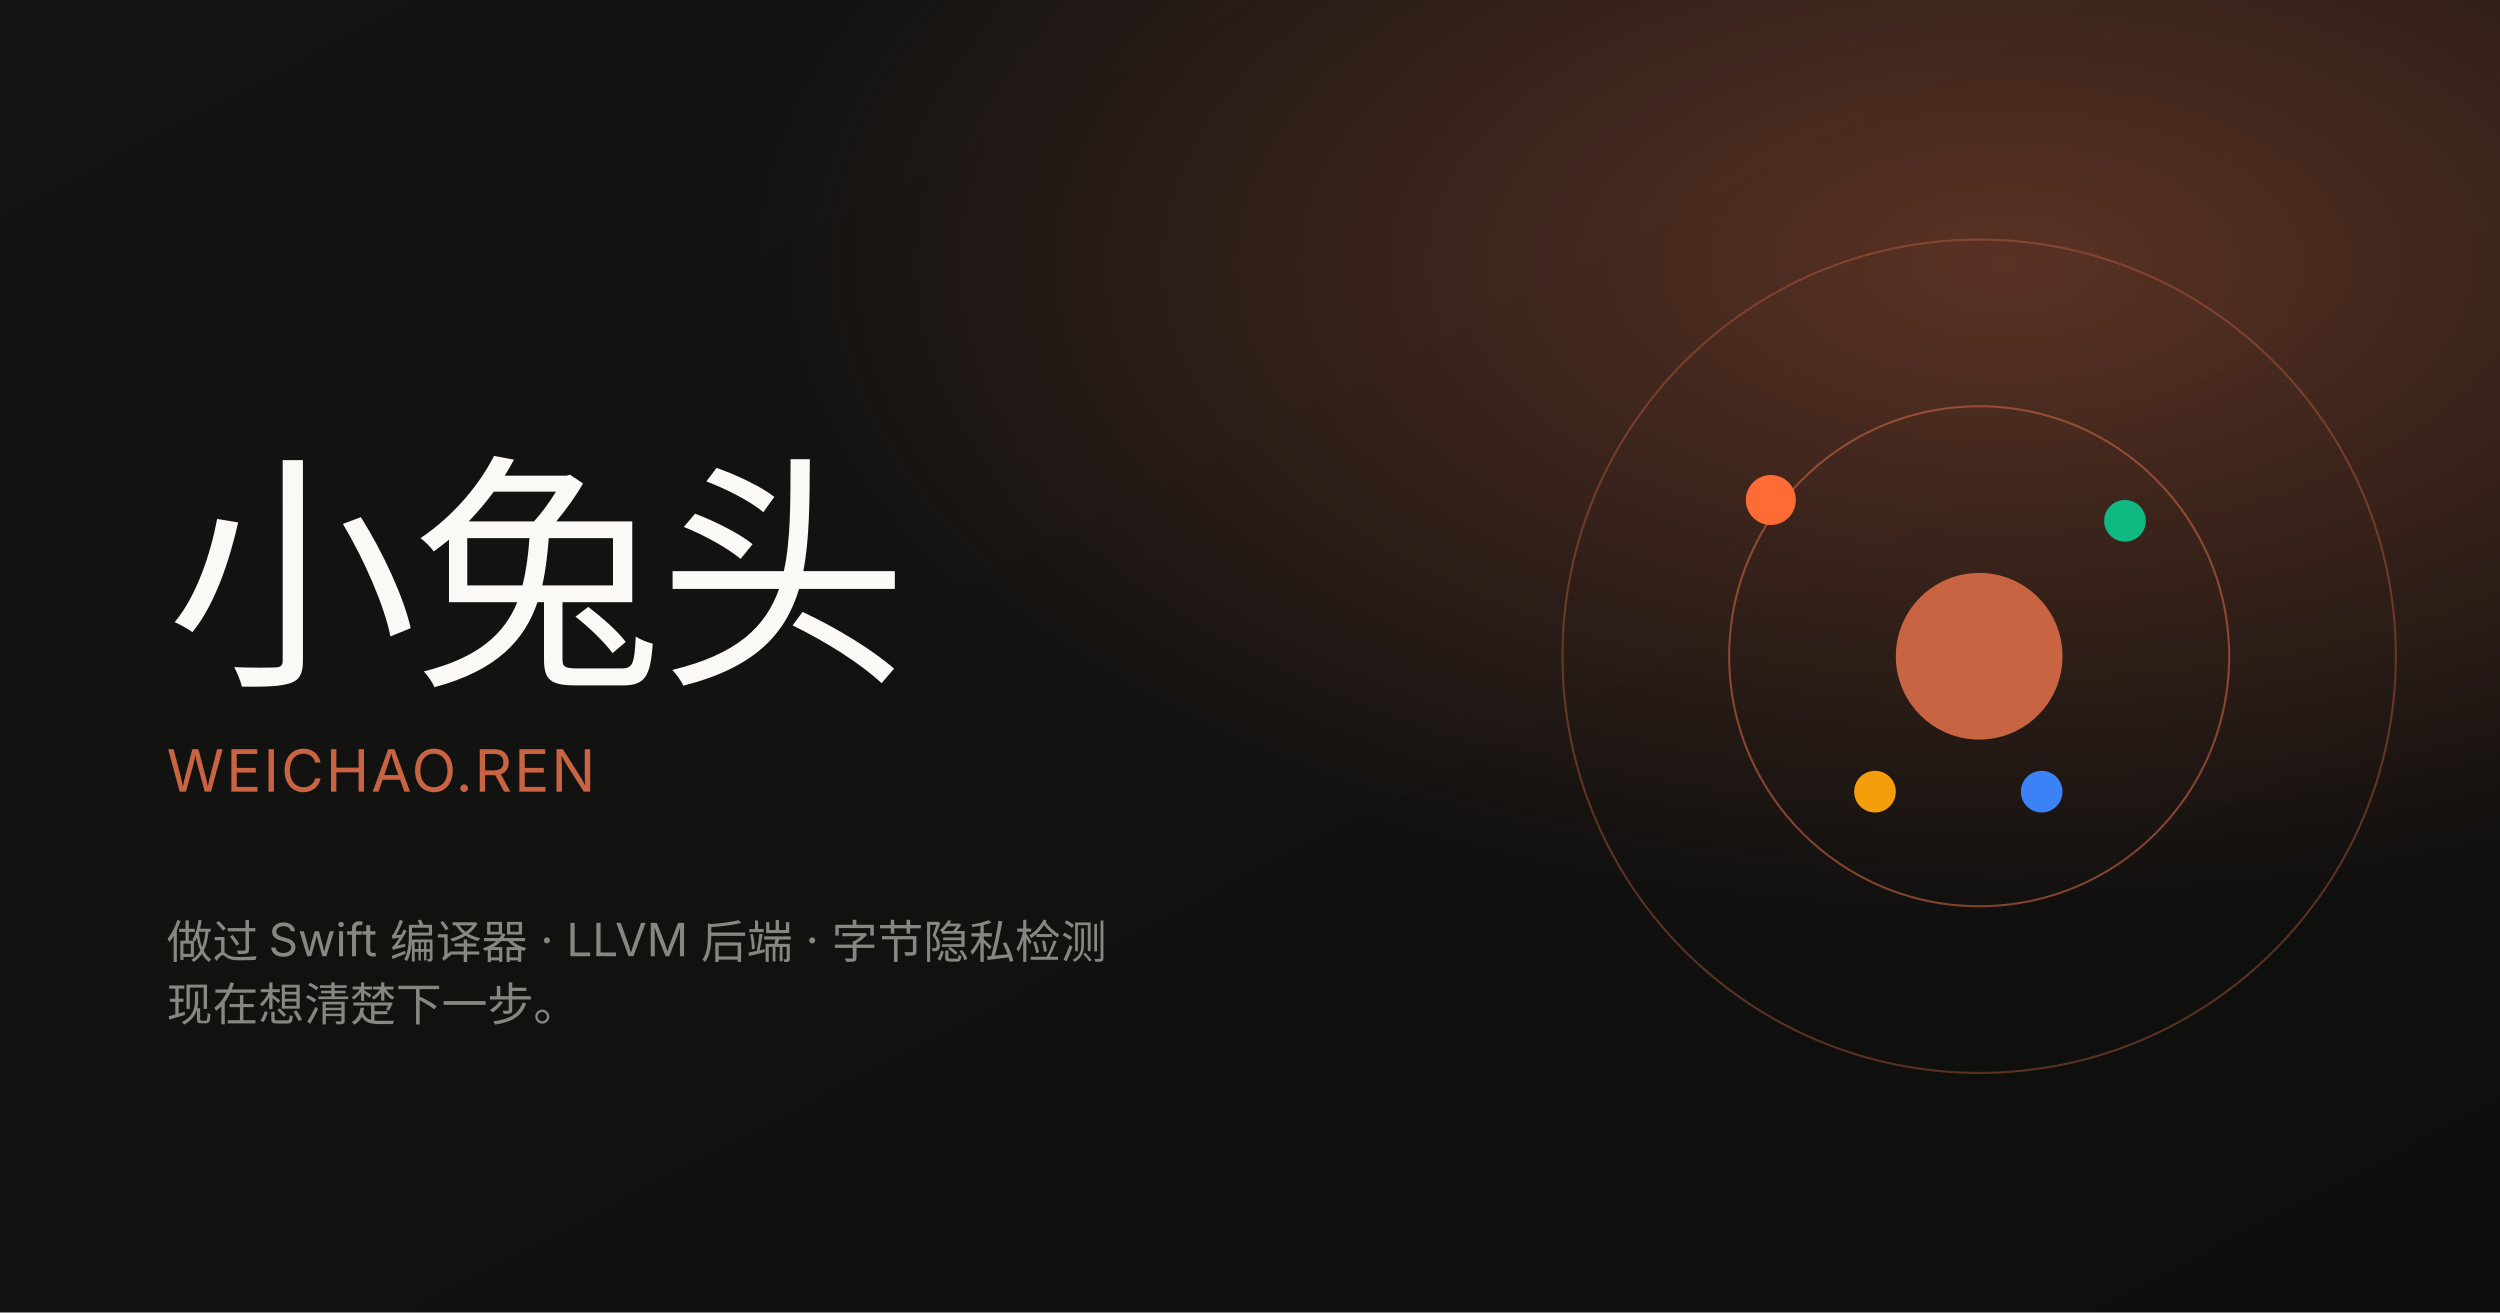
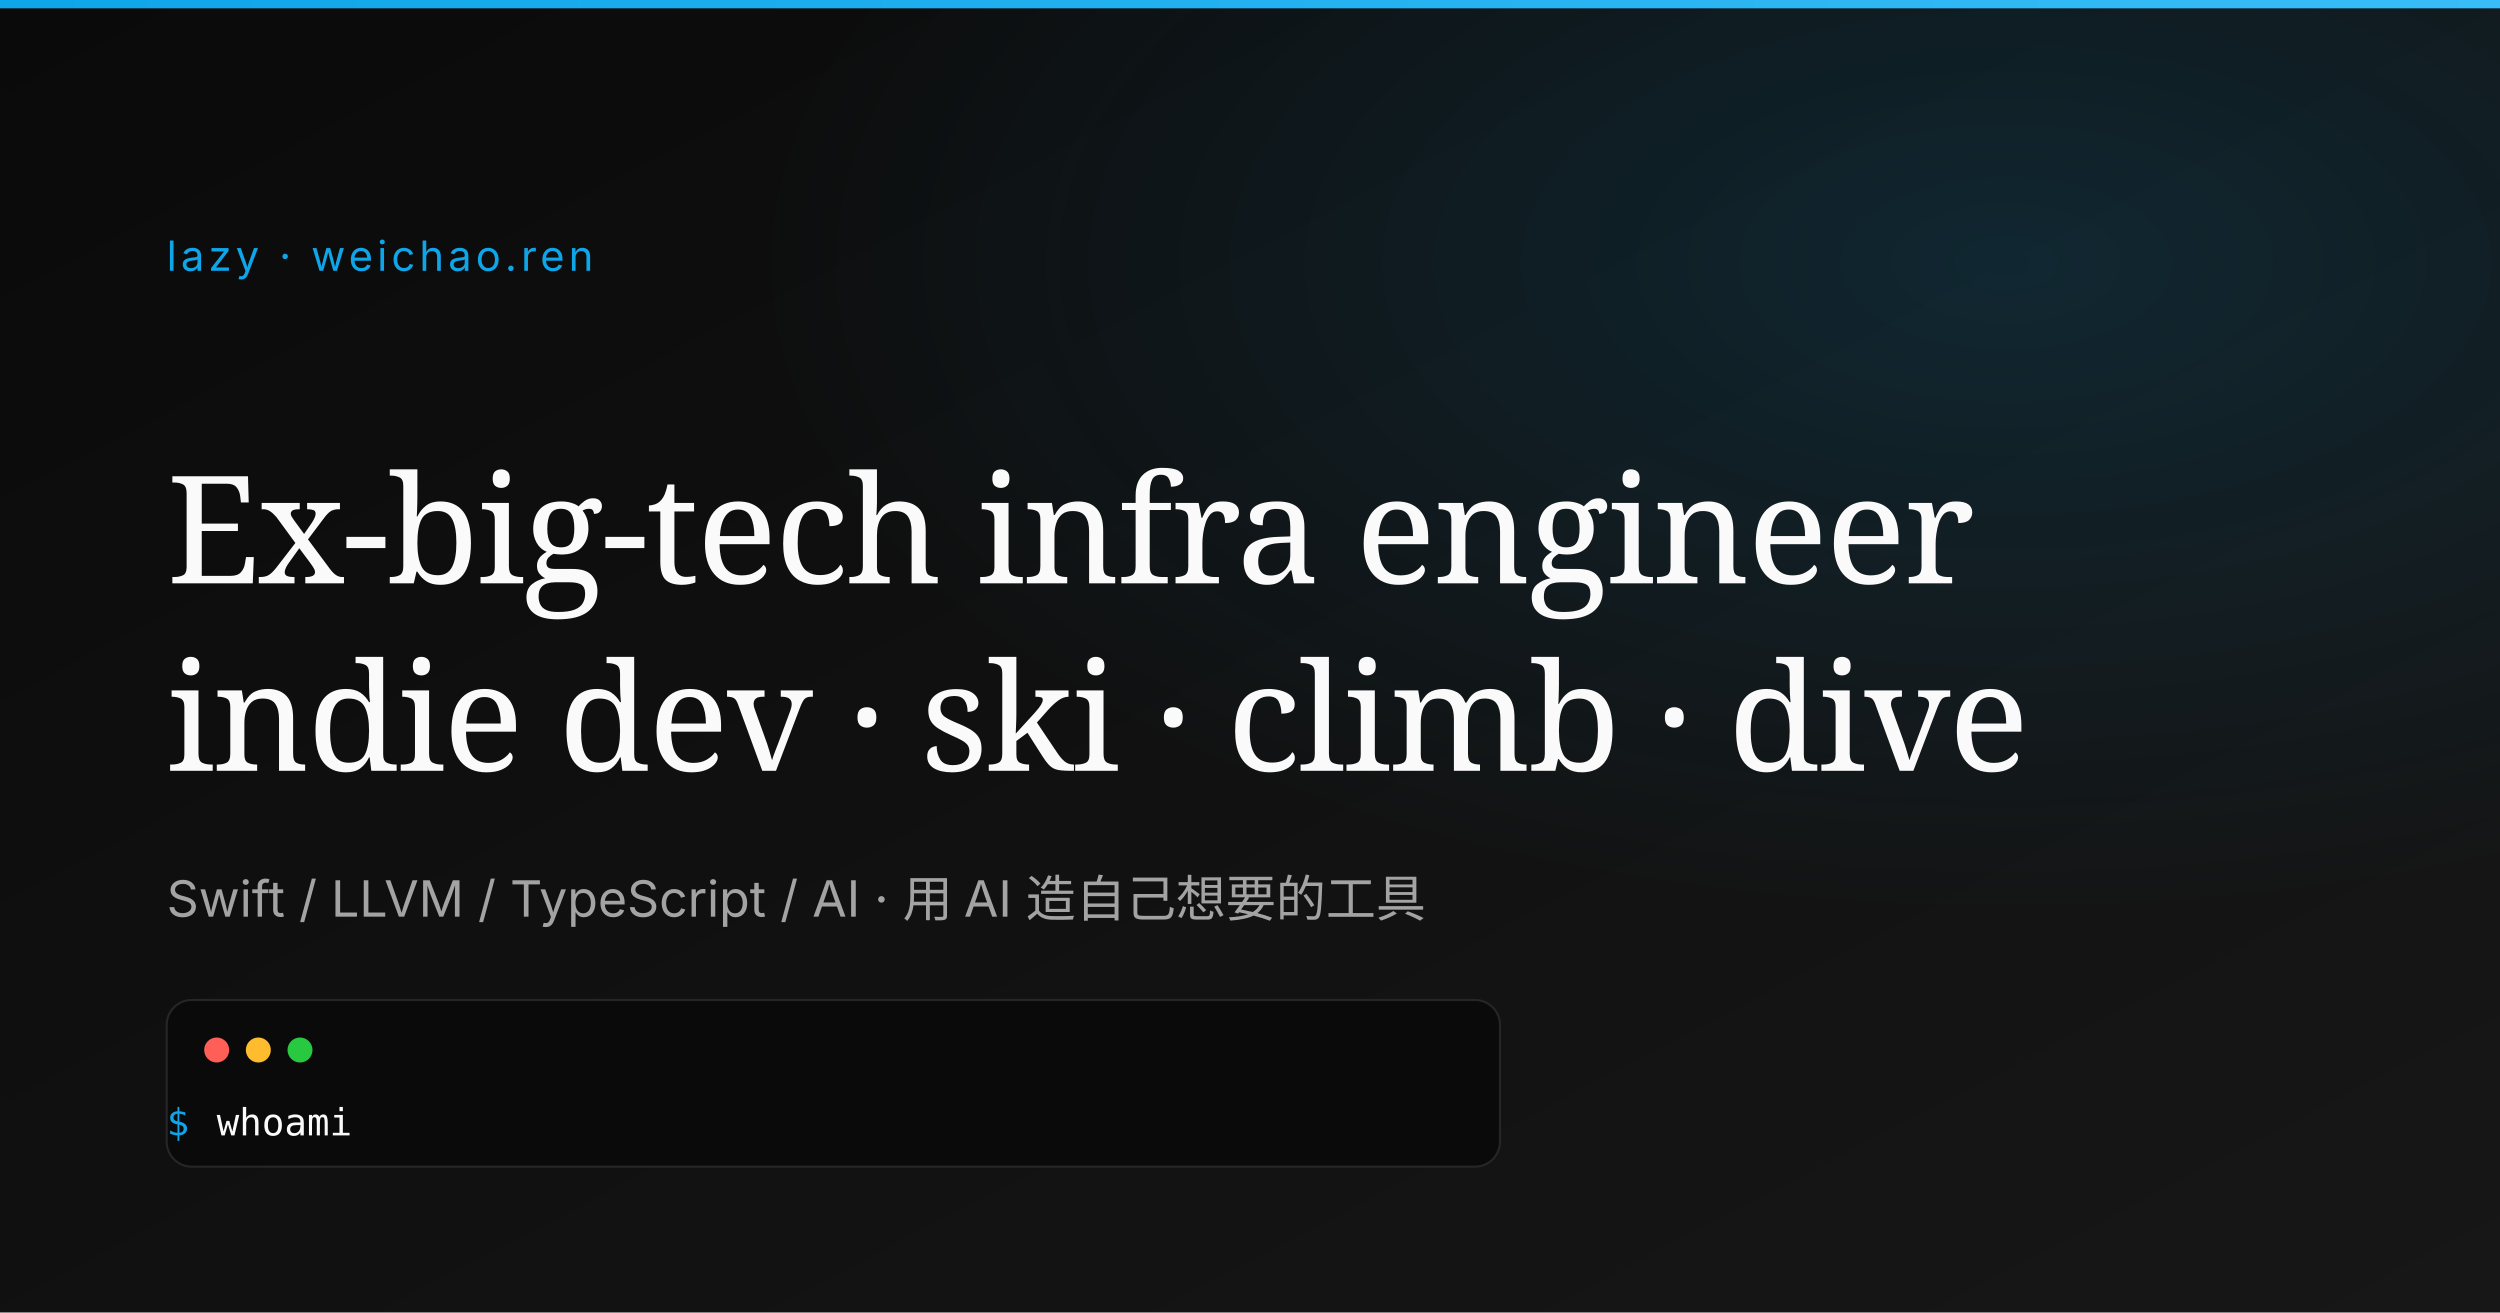
<svg xmlns="http://www.w3.org/2000/svg" viewBox="0 0 1200 630" width="1200" height="630">
  <defs>
    <linearGradient id="bg" x1="0%" y1="0%" x2="100%" y2="100%">
-       <stop offset="0%" stop-color="#141413" />
-       <stop offset="100%" stop-color="#0e0e0d" />
+       <stop offset="0%" stop-color="#0a0a0a" />
+       <stop offset="100%" stop-color="#171717" />
+     </linearGradient>
+     <linearGradient id="accent-bar" x1="0%" y1="0%" x2="100%" y2="0%">
+       <stop offset="0%" stop-color="#0ea5e9" />
+       <stop offset="100%" stop-color="#38bdf8" />
    </linearGradient>
    <radialGradient id="glow" cx="80%" cy="20%" r="50%">
-       <stop offset="0%" stop-color="#c96442" stop-opacity="0.4" />
-       <stop offset="100%" stop-color="#c96442" stop-opacity="0" />
+       <stop offset="0%" stop-color="#0ea5e9" stop-opacity="0.15" />
+       <stop offset="100%" stop-color="#0ea5e9" stop-opacity="0" />
    </radialGradient>
  </defs>
  <rect width="1200" height="630" fill="url(#bg)" />
  <rect width="1200" height="630" fill="url(#glow)" />
-   <text x="80" y="320" font-family="Georgia, serif" font-weight="500" font-size="120" fill="#faf9f5" letter-spacing="-2">
-     小兔头
+   <rect x="0" y="0" width="1200" height="4" fill="url(#accent-bar)" />
+   <text x="80" y="130" font-family="-apple-system, SF Mono, monospace" font-size="20" fill="#0ea5e9" letter-spacing="2">
+     lazy · weichao.ren
  </text>
-   <text x="80" y="380" font-family="-apple-system, SF Pro Text, Inter, sans-serif" font-size="28" fill="#c96442" letter-spacing="1">
-     WEICHAO.REN
+   <text x="80" y="280" font-family="Georgia, serif" font-weight="500" font-size="72" fill="#fafafa" letter-spacing="-1">
+     Ex-big-tech infra engineer
  </text>
-   <text x="80" y="460" font-family="-apple-system, SF Pro Text, Inter, sans-serif" font-size="22" fill="#87867f">
-     做过 Swift 编译器 · LLVM 后端 · 字节隐私检测
+   <text x="80" y="370" font-family="Georgia, serif" font-weight="500" font-size="72" fill="#fafafa" letter-spacing="-1">
+     indie dev · ski · climb · dive
  </text>
-   <text x="80" y="490" font-family="-apple-system, SF Pro Text, Inter, sans-serif" font-size="22" fill="#87867f">
-     现在想清楚下一步。
+   <text x="80" y="440" font-family="-apple-system, SF Pro Text, sans-serif" font-size="24" fill="#a3a3a3">
+     Swift / LLVM / TypeScript / AI · 用 AI 造自己想要的工具
  </text>
-   <circle cx="950" cy="315" r="200" fill="none" stroke="#c96442" stroke-width="1" opacity="0.4" />
-   <circle cx="950" cy="315" r="120" fill="none" stroke="#c96442" stroke-width="1" opacity="0.6" />
-   <circle cx="950" cy="315" r="40" fill="#c96442" />
-   <circle cx="850" cy="240" r="12" fill="#ff6b35" />
-   <circle cx="980" cy="380" r="10" fill="#3b82f6" />
-   <circle cx="1020" cy="250" r="10" fill="#10b981" />
-   <circle cx="900" cy="380" r="10" fill="#f59e0b" />
+   <rect x="80" y="480" width="640" height="80" rx="12" fill="#0a0a0a" stroke="#262626" stroke-width="1" />
+   <circle cx="104" cy="504" r="6" fill="#ff5f57" />
+   <circle cx="124" cy="504" r="6" fill="#febc2e" />
+   <circle cx="144" cy="504" r="6" fill="#28c840" />
+   <text x="80" y="545" font-family="SF Mono, monospace" font-size="18" fill="#0ea5e9">$</text>
+   <text x="104" y="545" font-family="SF Mono, monospace" font-size="18" fill="#fafafa">whoami</text>
</svg>
